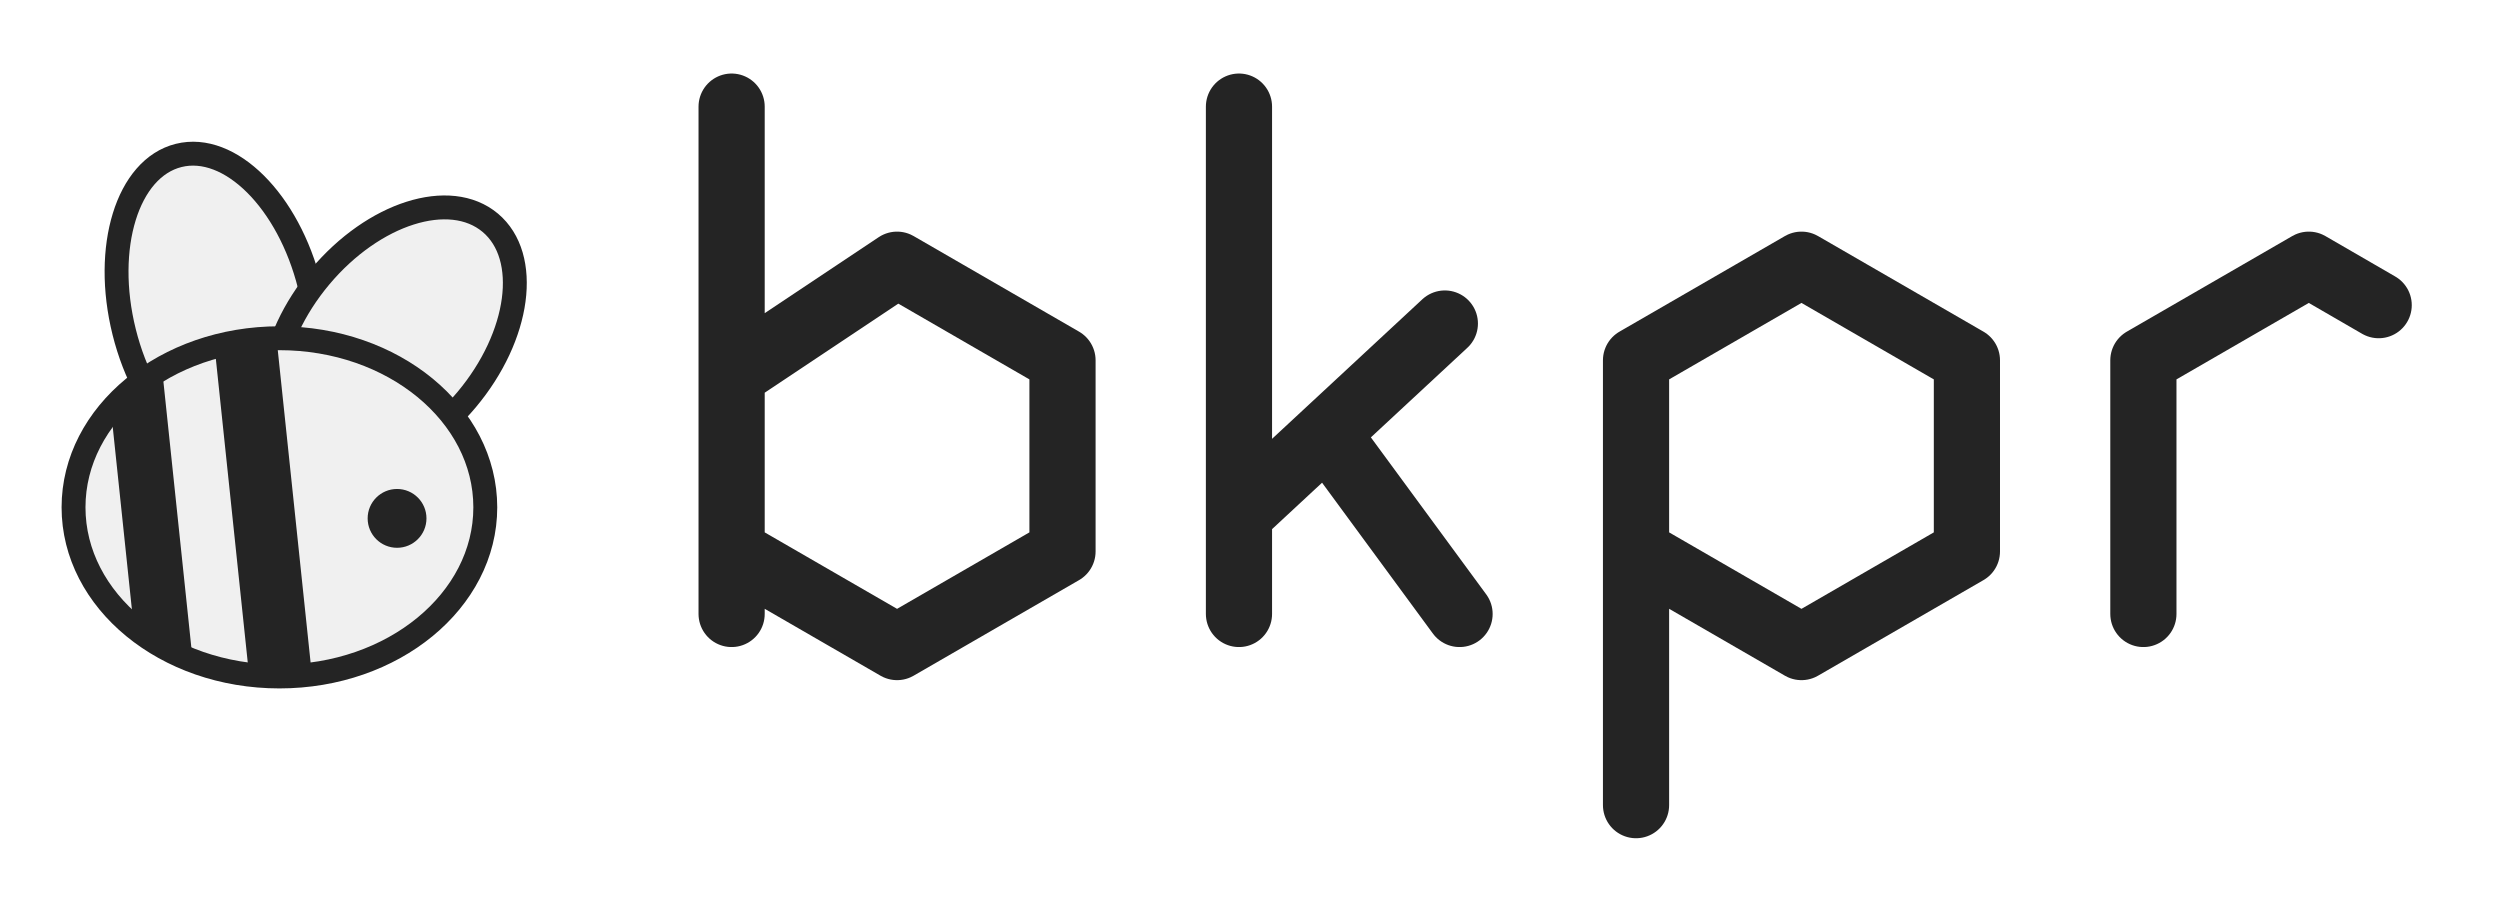
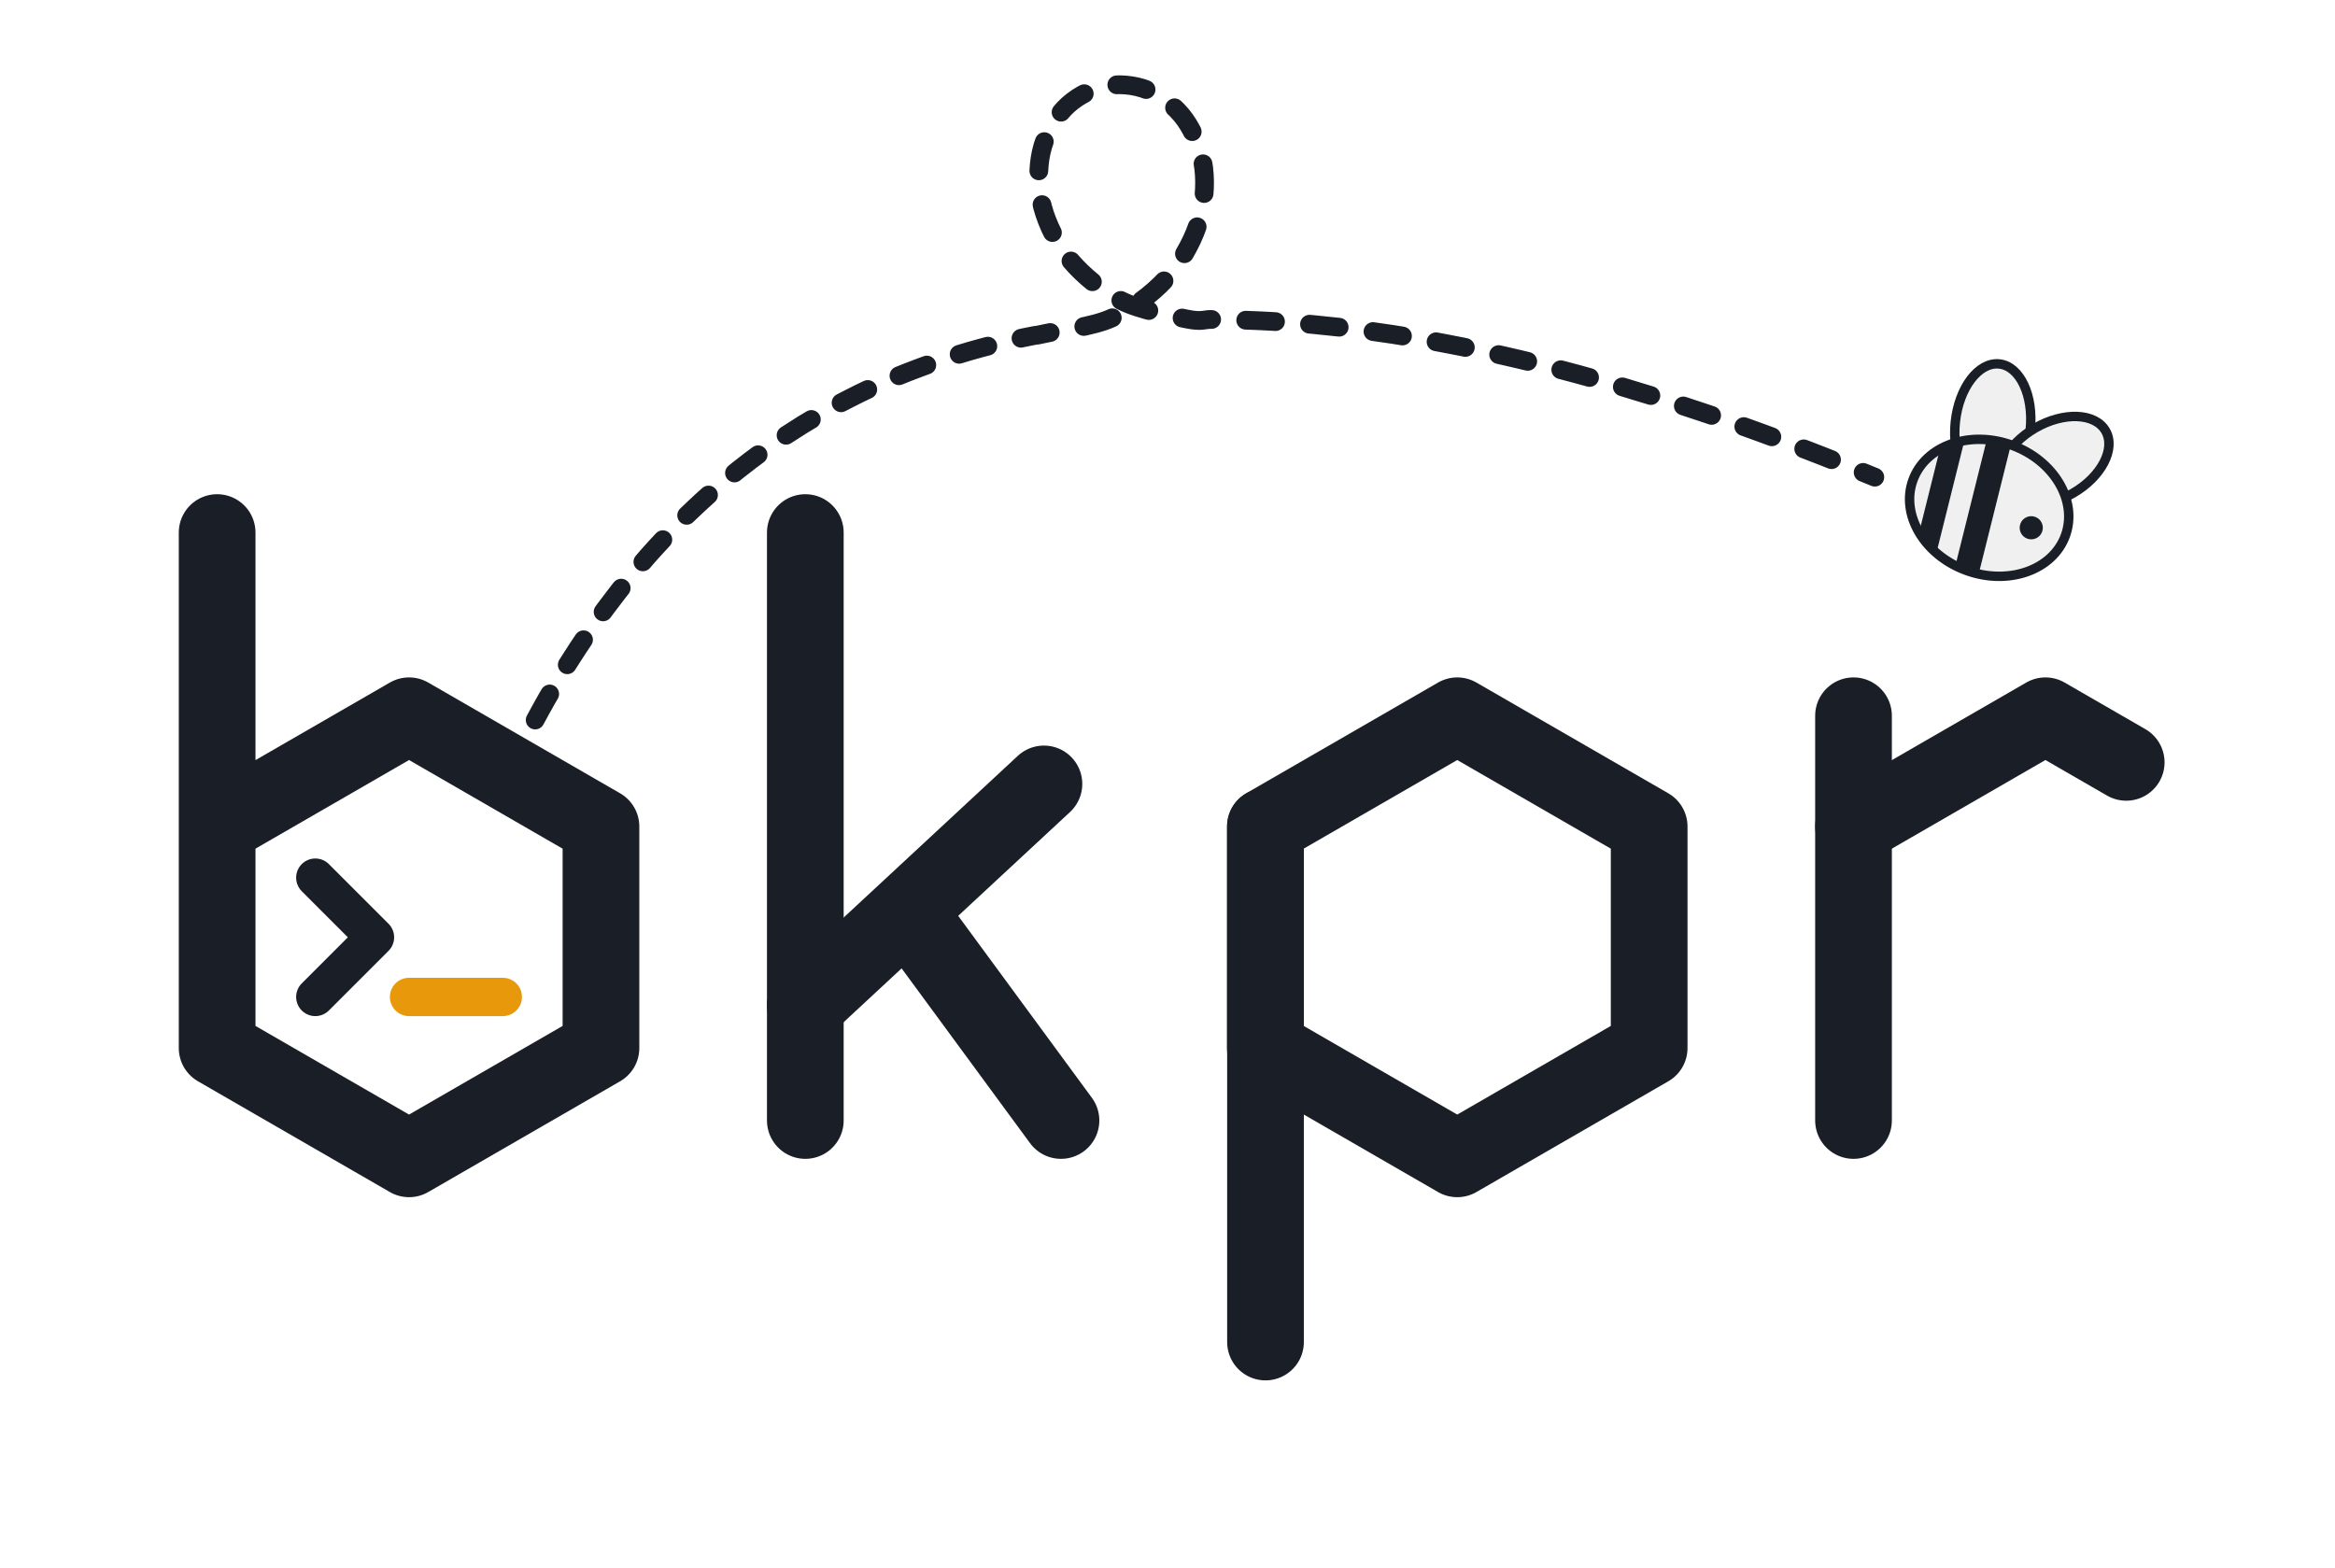
- <svg xmlns="http://www.w3.org/2000/svg" viewBox="0 0 340 124" width="680" height="248" role="img" aria-labelledby="title">
-   <g transform="translate(38 64) scale(5)">
+ <svg xmlns="http://www.w3.org/2000/svg" viewBox="6 -48 274 184" width="548" height="368" role="img" aria-labelledby="title">
+   <path d="M31.48 14.5 V75 L54 88 L76.52 75 V49 L54 36 L31.48 49" fill="none" stroke="#1A1E26" stroke-width="9" stroke-linecap="round" stroke-linejoin="round" />
+   <path d="M43 55 l7 7 l-7 7" fill="none" stroke="#1A1E26" stroke-width="4.5" stroke-linecap="round" stroke-linejoin="round" />
+   <path d="M54 69 H65" stroke="#E8990B" stroke-width="4.5" stroke-linecap="round" />
+   <g fill="none" stroke="#1A1E26" stroke-linecap="round" stroke-linejoin="round">
+     <path d="M100.5 14.5 V83.5 M154.5 49 V109.5 M223.5 36 V83.5" stroke-width="9" />
+     <path d="M100.5 70 L128.5 44 M112.5 59 L130.5 83.5" stroke-width="9" />
+     <polygon points="177,36 199.52,49 199.52,75 177,88 154.48,75 154.48,49" stroke-width="9" />
+     <path d="M223.5 49 L246.02 36 L255.5 41.47" stroke-width="9" />
+   </g>
+   <path d="M68.8 36.5 C68.92 36.29 69.26 35.65 69.49 35.23 C69.72 34.81 69.96 34.4 70.19 33.98 C70.43 33.57 70.67 33.16 70.91 32.75 C71.15 32.35 71.39 31.94 71.63 31.54 C71.87 31.14 72.12 30.74 72.36 30.34 C72.61 29.94 72.86 29.55 73.11 29.16 C73.36 28.77 73.61 28.38 73.86 28 C74.11 27.61 74.37 27.23 74.63 26.85 C74.88 26.47 75.14 26.1 75.4 25.73 C75.66 25.35 75.92 24.98 76.19 24.61 C76.45 24.25 76.71 23.88 76.98 23.52 C77.25 23.16 77.52 22.8 77.79 22.45 C78.06 22.09 78.33 21.74 78.6 21.39 C78.88 21.04 79.15 20.69 79.43 20.34 C79.71 20 79.99 19.66 80.27 19.32 C80.55 18.98 80.83 18.65 81.12 18.31 C81.4 17.98 81.69 17.65 81.97 17.32 C82.26 17 82.55 16.67 82.84 16.35 C83.13 16.03 83.43 15.71 83.72 15.4 C84.02 15.08 84.31 14.77 84.61 14.46 C84.91 14.15 85.21 13.84 85.51 13.54 C85.81 13.23 86.12 12.93 86.42 12.63 C86.73 12.34 87.03 12.04 87.34 11.75 C87.65 11.46 87.96 11.17 88.27 10.88 C88.58 10.59 88.9 10.31 89.21 10.03 C89.53 9.75 89.85 9.47 90.16 9.19 C90.48 8.92 90.8 8.65 91.13 8.38 C91.45 8.11 91.77 7.84 92.1 7.58 C92.42 7.31 92.75 7.05 93.08 6.8 C93.41 6.54 93.74 6.28 94.07 6.03 C94.41 5.78 94.74 5.53 95.08 5.28 C95.41 5.04 95.75 4.79 96.09 4.55 C96.43 4.31 96.77 4.08 97.12 3.84 C97.46 3.61 97.8 3.37 98.15 3.14 C98.5 2.92 98.85 2.69 99.2 2.47 C99.55 2.24 99.9 2.02 100.25 1.8 C100.61 1.59 100.96 1.37 101.32 1.16 C101.67 0.95 102.03 0.74 102.39 0.53 C102.75 0.33 103.12 0.13 103.48 -0.07 C103.84 -0.27 104.21 -0.47 104.58 -0.67 C104.95 -0.86 105.31 -1.05 105.69 -1.24 C106.06 -1.43 106.43 -1.62 106.8 -1.8 C107.18 -1.98 107.55 -2.16 107.93 -2.34 C108.31 -2.52 108.69 -2.69 109.07 -2.86 C109.45 -3.03 109.83 -3.2 110.22 -3.37 C110.6 -3.53 110.99 -3.7 111.38 -3.86 C111.77 -4.02 112.16 -4.17 112.55 -4.33 C112.94 -4.48 113.33 -4.63 113.73 -4.78 C114.12 -4.93 114.52 -5.07 114.92 -5.22 C115.32 -5.36 115.72 -5.5 116.12 -5.64 C116.52 -5.77 116.93 -5.91 117.33 -6.04 C117.74 -6.17 118.14 -6.3 118.55 -6.42 C118.96 -6.55 119.37 -6.67 119.78 -6.79 C120.2 -6.91 120.61 -7.02 121.03 -7.14 C121.44 -7.25 121.86 -7.36 122.28 -7.47 C122.7 -7.58 123.12 -7.68 123.54 -7.79 C123.97 -7.89 124.39 -7.99 124.82 -8.08 C125.24 -8.18 125.67 -8.27 126.1 -8.37 C126.53 -8.46 126.96 -8.54 127.4 -8.63 C127.83 -8.71 127.19 -8.54 128.7 -8.87 C130.21 -9.21 134.09 -9.61 136.43 -10.66 C138.77 -11.71 141.06 -13.39 142.74 -15.19 C144.43 -17 145.78 -19.34 146.53 -21.52 C147.29 -23.7 147.5 -26.19 147.25 -28.27 C147 -30.34 146.13 -32.45 145.04 -33.98 C143.95 -35.5 142.29 -36.77 140.69 -37.42 C139.1 -38.07 137.11 -38.23 135.48 -37.86 C133.84 -37.49 132.07 -36.52 130.86 -35.23 C129.64 -33.94 128.6 -32.05 128.18 -30.13 C127.76 -28.21 127.76 -25.83 128.34 -23.72 C128.91 -21.6 130.07 -19.28 131.61 -17.44 C133.16 -15.61 135.32 -13.85 137.6 -12.7 C139.88 -11.56 143.53 -10.93 145.28 -10.56 C147.02 -10.2 147.35 -10.52 148.06 -10.51 C148.77 -10.49 149.03 -10.5 149.52 -10.49 C150.01 -10.48 150.5 -10.47 150.99 -10.46 C151.48 -10.45 151.98 -10.43 152.47 -10.41 C152.97 -10.4 153.46 -10.37 153.96 -10.35 C154.46 -10.32 154.96 -10.3 155.47 -10.27 C155.97 -10.24 156.47 -10.2 156.98 -10.17 C157.48 -10.13 157.99 -10.09 158.5 -10.05 C159.01 -10.01 159.52 -9.96 160.03 -9.92 C160.55 -9.87 161.06 -9.82 161.58 -9.76 C162.09 -9.71 162.61 -9.65 163.13 -9.6 C163.65 -9.54 164.17 -9.47 164.7 -9.41 C165.22 -9.34 165.74 -9.28 166.27 -9.21 C166.8 -9.13 167.33 -9.06 167.86 -8.98 C168.39 -8.91 168.92 -8.83 169.45 -8.75 C169.99 -8.66 170.52 -8.58 171.06 -8.49 C171.6 -8.4 172.13 -8.31 172.68 -8.22 C173.22 -8.12 173.76 -8.03 174.3 -7.93 C174.85 -7.83 175.39 -7.73 175.94 -7.62 C176.49 -7.52 177.04 -7.41 177.59 -7.3 C178.14 -7.19 178.69 -7.07 179.24 -6.96 C179.8 -6.84 180.36 -6.72 180.91 -6.6 C181.47 -6.47 182.03 -6.35 182.59 -6.22 C183.15 -6.09 183.72 -5.96 184.28 -5.83 C184.85 -5.69 185.41 -5.56 185.98 -5.42 C186.55 -5.28 187.12 -5.13 187.69 -4.99 C188.26 -4.84 188.84 -4.69 189.41 -4.54 C189.99 -4.39 190.56 -4.24 191.14 -4.08 C191.72 -3.92 192.3 -3.76 192.88 -3.6 C193.47 -3.44 194.05 -3.27 194.63 -3.1 C195.22 -2.93 195.81 -2.76 196.4 -2.59 C196.99 -2.41 197.58 -2.23 198.17 -2.05 C198.76 -1.87 199.36 -1.69 199.95 -1.51 C200.55 -1.32 201.15 -1.13 201.74 -0.94 C202.34 -0.75 202.95 -0.55 203.55 -0.35 C204.15 -0.16 204.76 0.04 205.36 0.25 C205.97 0.45 206.58 0.66 207.19 0.86 C207.8 1.07 208.41 1.29 209.02 1.5 C209.63 1.72 210.25 1.93 210.87 2.15 C211.48 2.37 212.1 2.6 212.72 2.82 C213.34 3.05 213.96 3.28 214.59 3.51 C215.21 3.74 215.84 3.98 216.46 4.22 C217.09 4.45 217.72 4.69 218.35 4.94 C218.98 5.18 219.61 5.43 220.25 5.68 C220.88 5.93 221.52 6.18 222.15 6.43 C222.79 6.69 223.43 6.95 224.07 7.21 C224.71 7.47 225.68 7.87 226 8" fill="none" stroke="#1A1E26" stroke-width="2.2" stroke-dasharray="3.5 4" stroke-linecap="round" />
+   <g transform="translate(240 10) rotate(20) scale(1.7)">
    <defs>
      <clipPath id="body">
        <ellipse cx="0" cy="1" rx="5.6" ry="4.6" />
      </clipPath>
    </defs>
-     <g fill="#F0F0F0" stroke="#242424" stroke-width="0.65">
+     <g fill="#F0F0F0" stroke="#1A1E26" stroke-width="0.65">
      <ellipse cx="-1.7" cy="-4.4" rx="2.6" ry="4.3" transform="rotate(-14 -1.7 -4.4)" />
      <ellipse cx="3.1" cy="-3.6" rx="2.6" ry="4.1" transform="rotate(40 3.1 -3.6)" />
    </g>
-     <ellipse cx="0" cy="1" rx="5.6" ry="4.6" fill="#F0F0F0" stroke="#242424" stroke-width="0.65" />
-     <g fill="#242424" clip-path="url(#body)">
+     <ellipse cx="0" cy="1" rx="5.6" ry="4.6" fill="#F0F0F0" stroke="#1A1E26" stroke-width="0.65" />
+     <g fill="#1A1E26" clip-path="url(#body)">
      <rect x="-4.3" y="-5" width="1.5" height="12" transform="rotate(-6 -3.55 1)" />
      <rect x="-1.3" y="-5" width="1.7" height="12" transform="rotate(-6 -0.45 1)" />
      <circle cx="3.2" cy="1.3" r="0.8" />
    </g>
  </g>
-   <g fill="none" stroke="#242424" stroke-linecap="round" stroke-linejoin="round" stroke-width="9" transform="translate(68)">
-     <path d="M31.5 14.5 V83.5 M31.5 51 L54 36 L76.5 49 V75 L54 88 L31.5 75" />
-     <path d="M100.5 14.5 V83.5 M100.5 70 L128.5 44 M112.5 59 L130.5 83.5" />
-     <path d="M154.5 49 V109.5 M154.5 49 L177 36 L199.5 49 V75 L177 88 L154.5 75" />
-     <path d="M223.5 83.5 V49 L246 36 L255.5 41.5" />
-   </g>
</svg>
